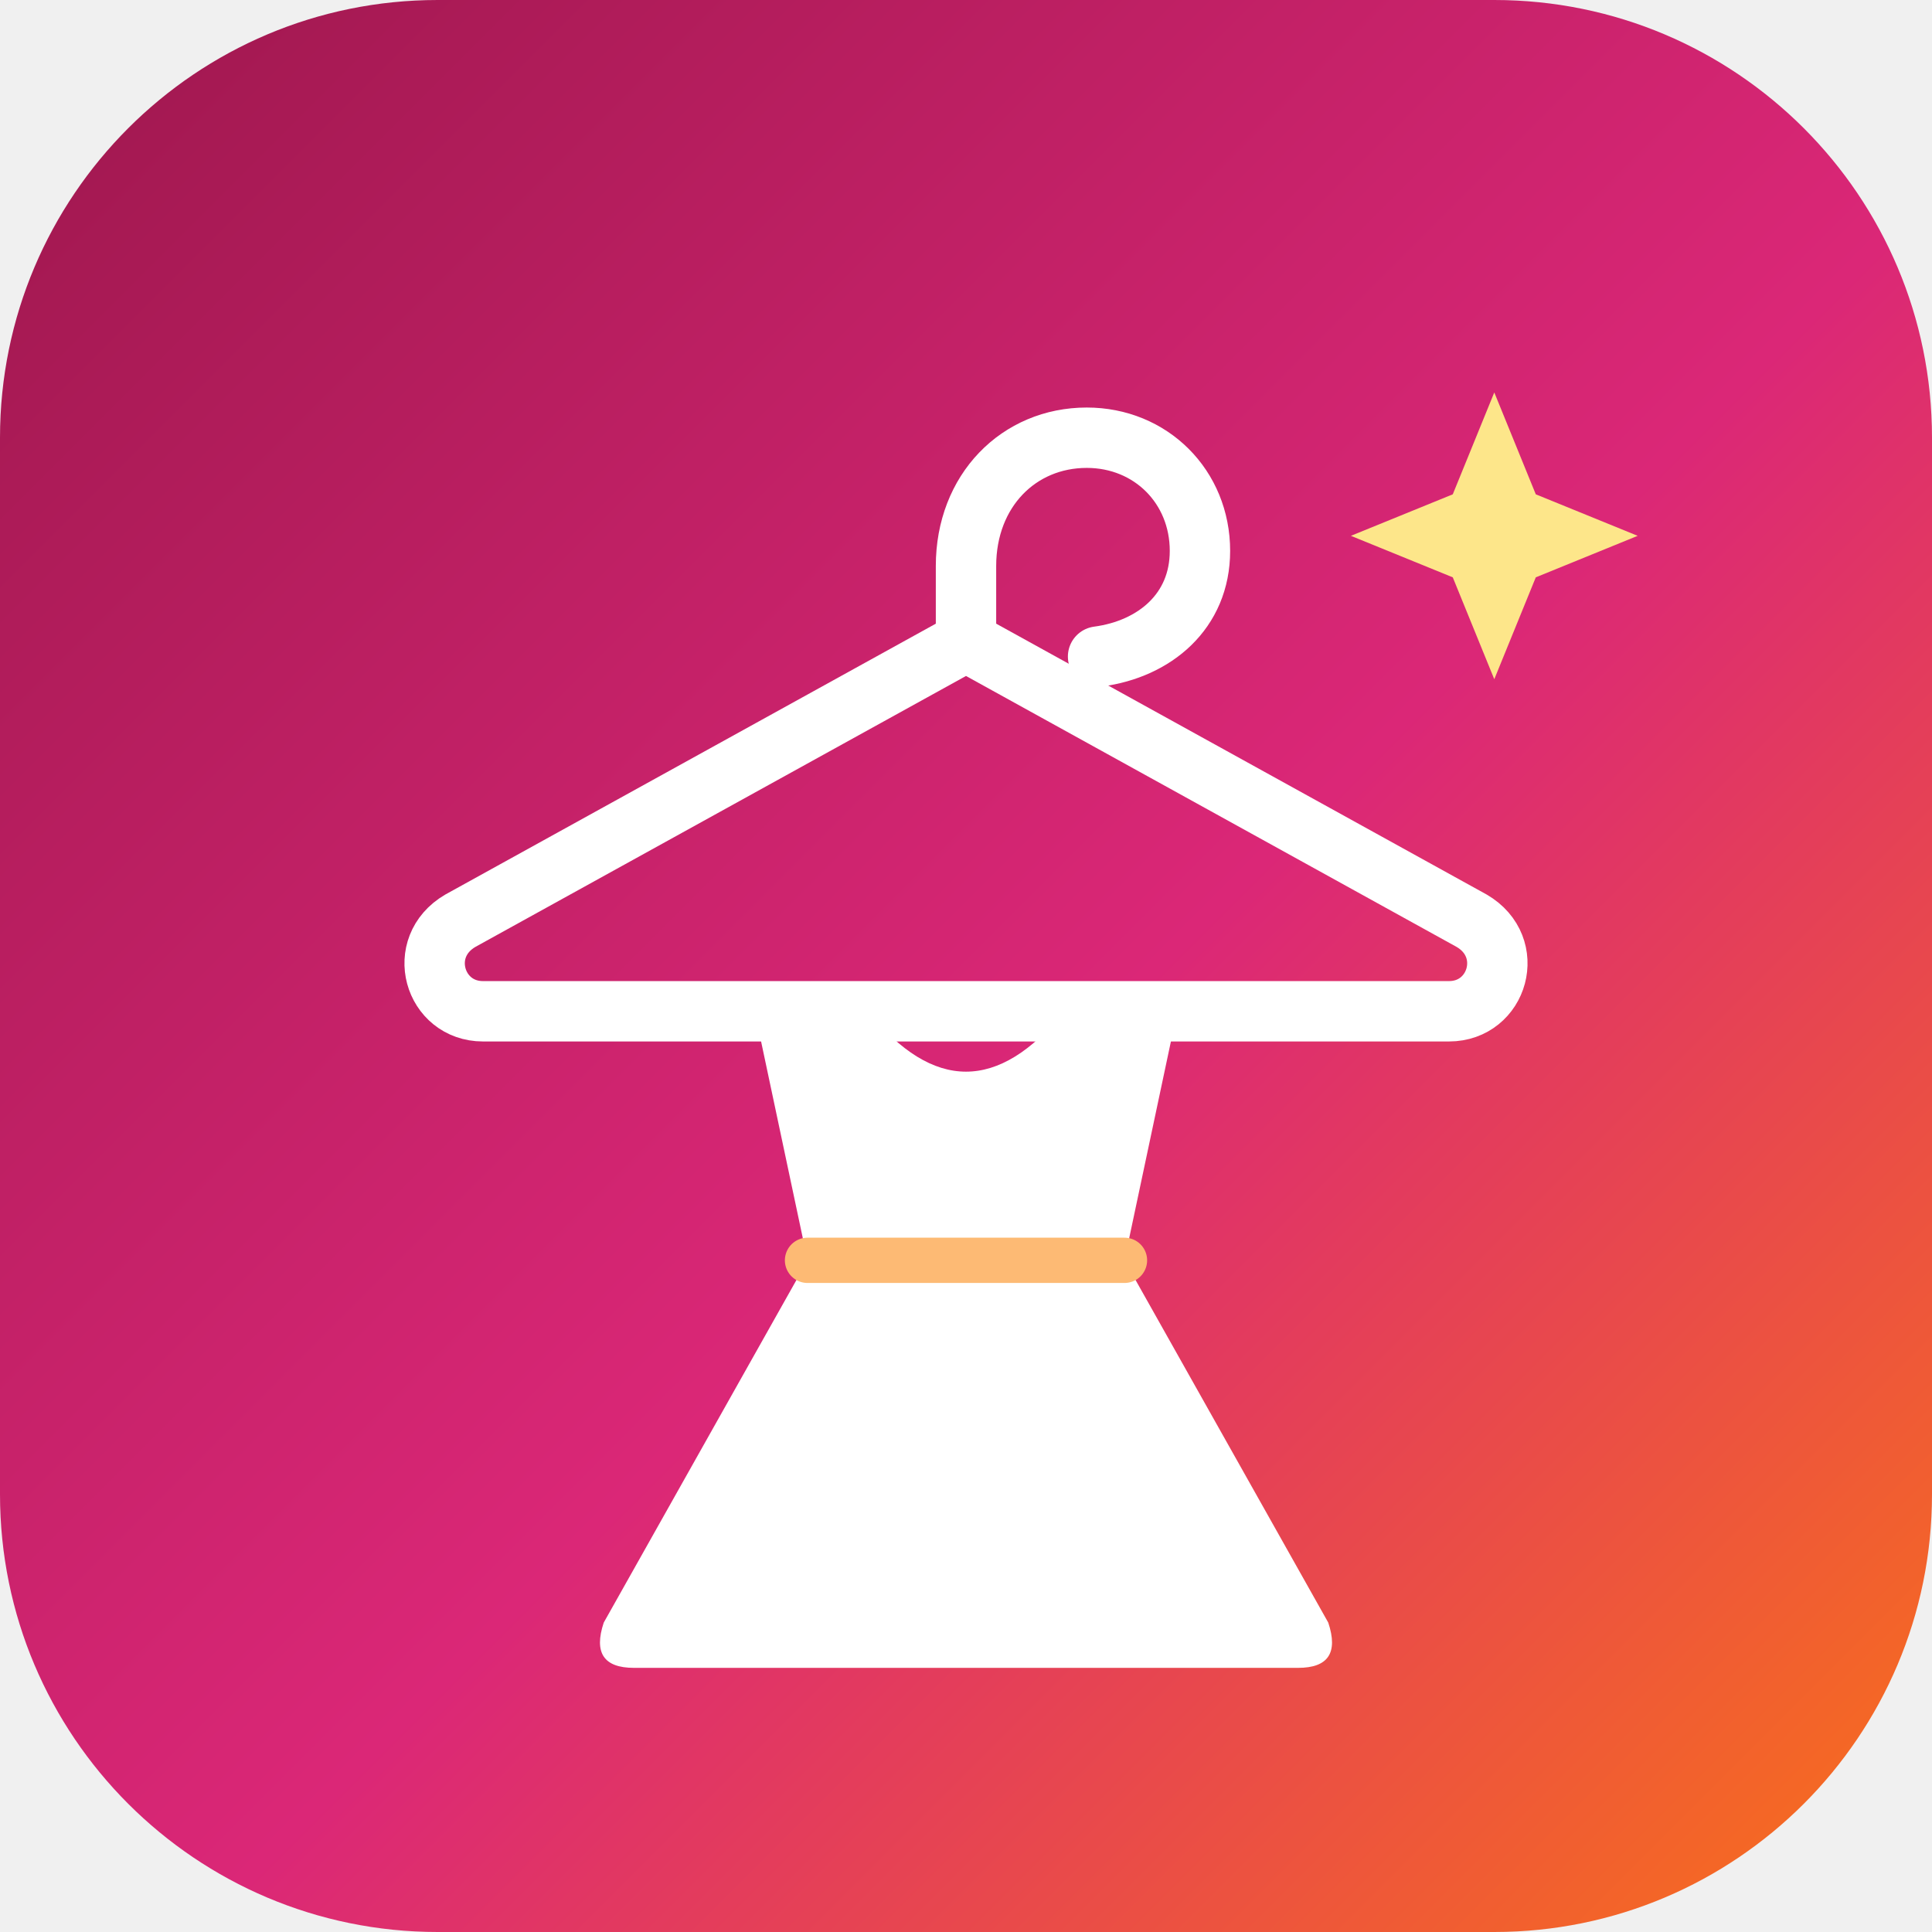
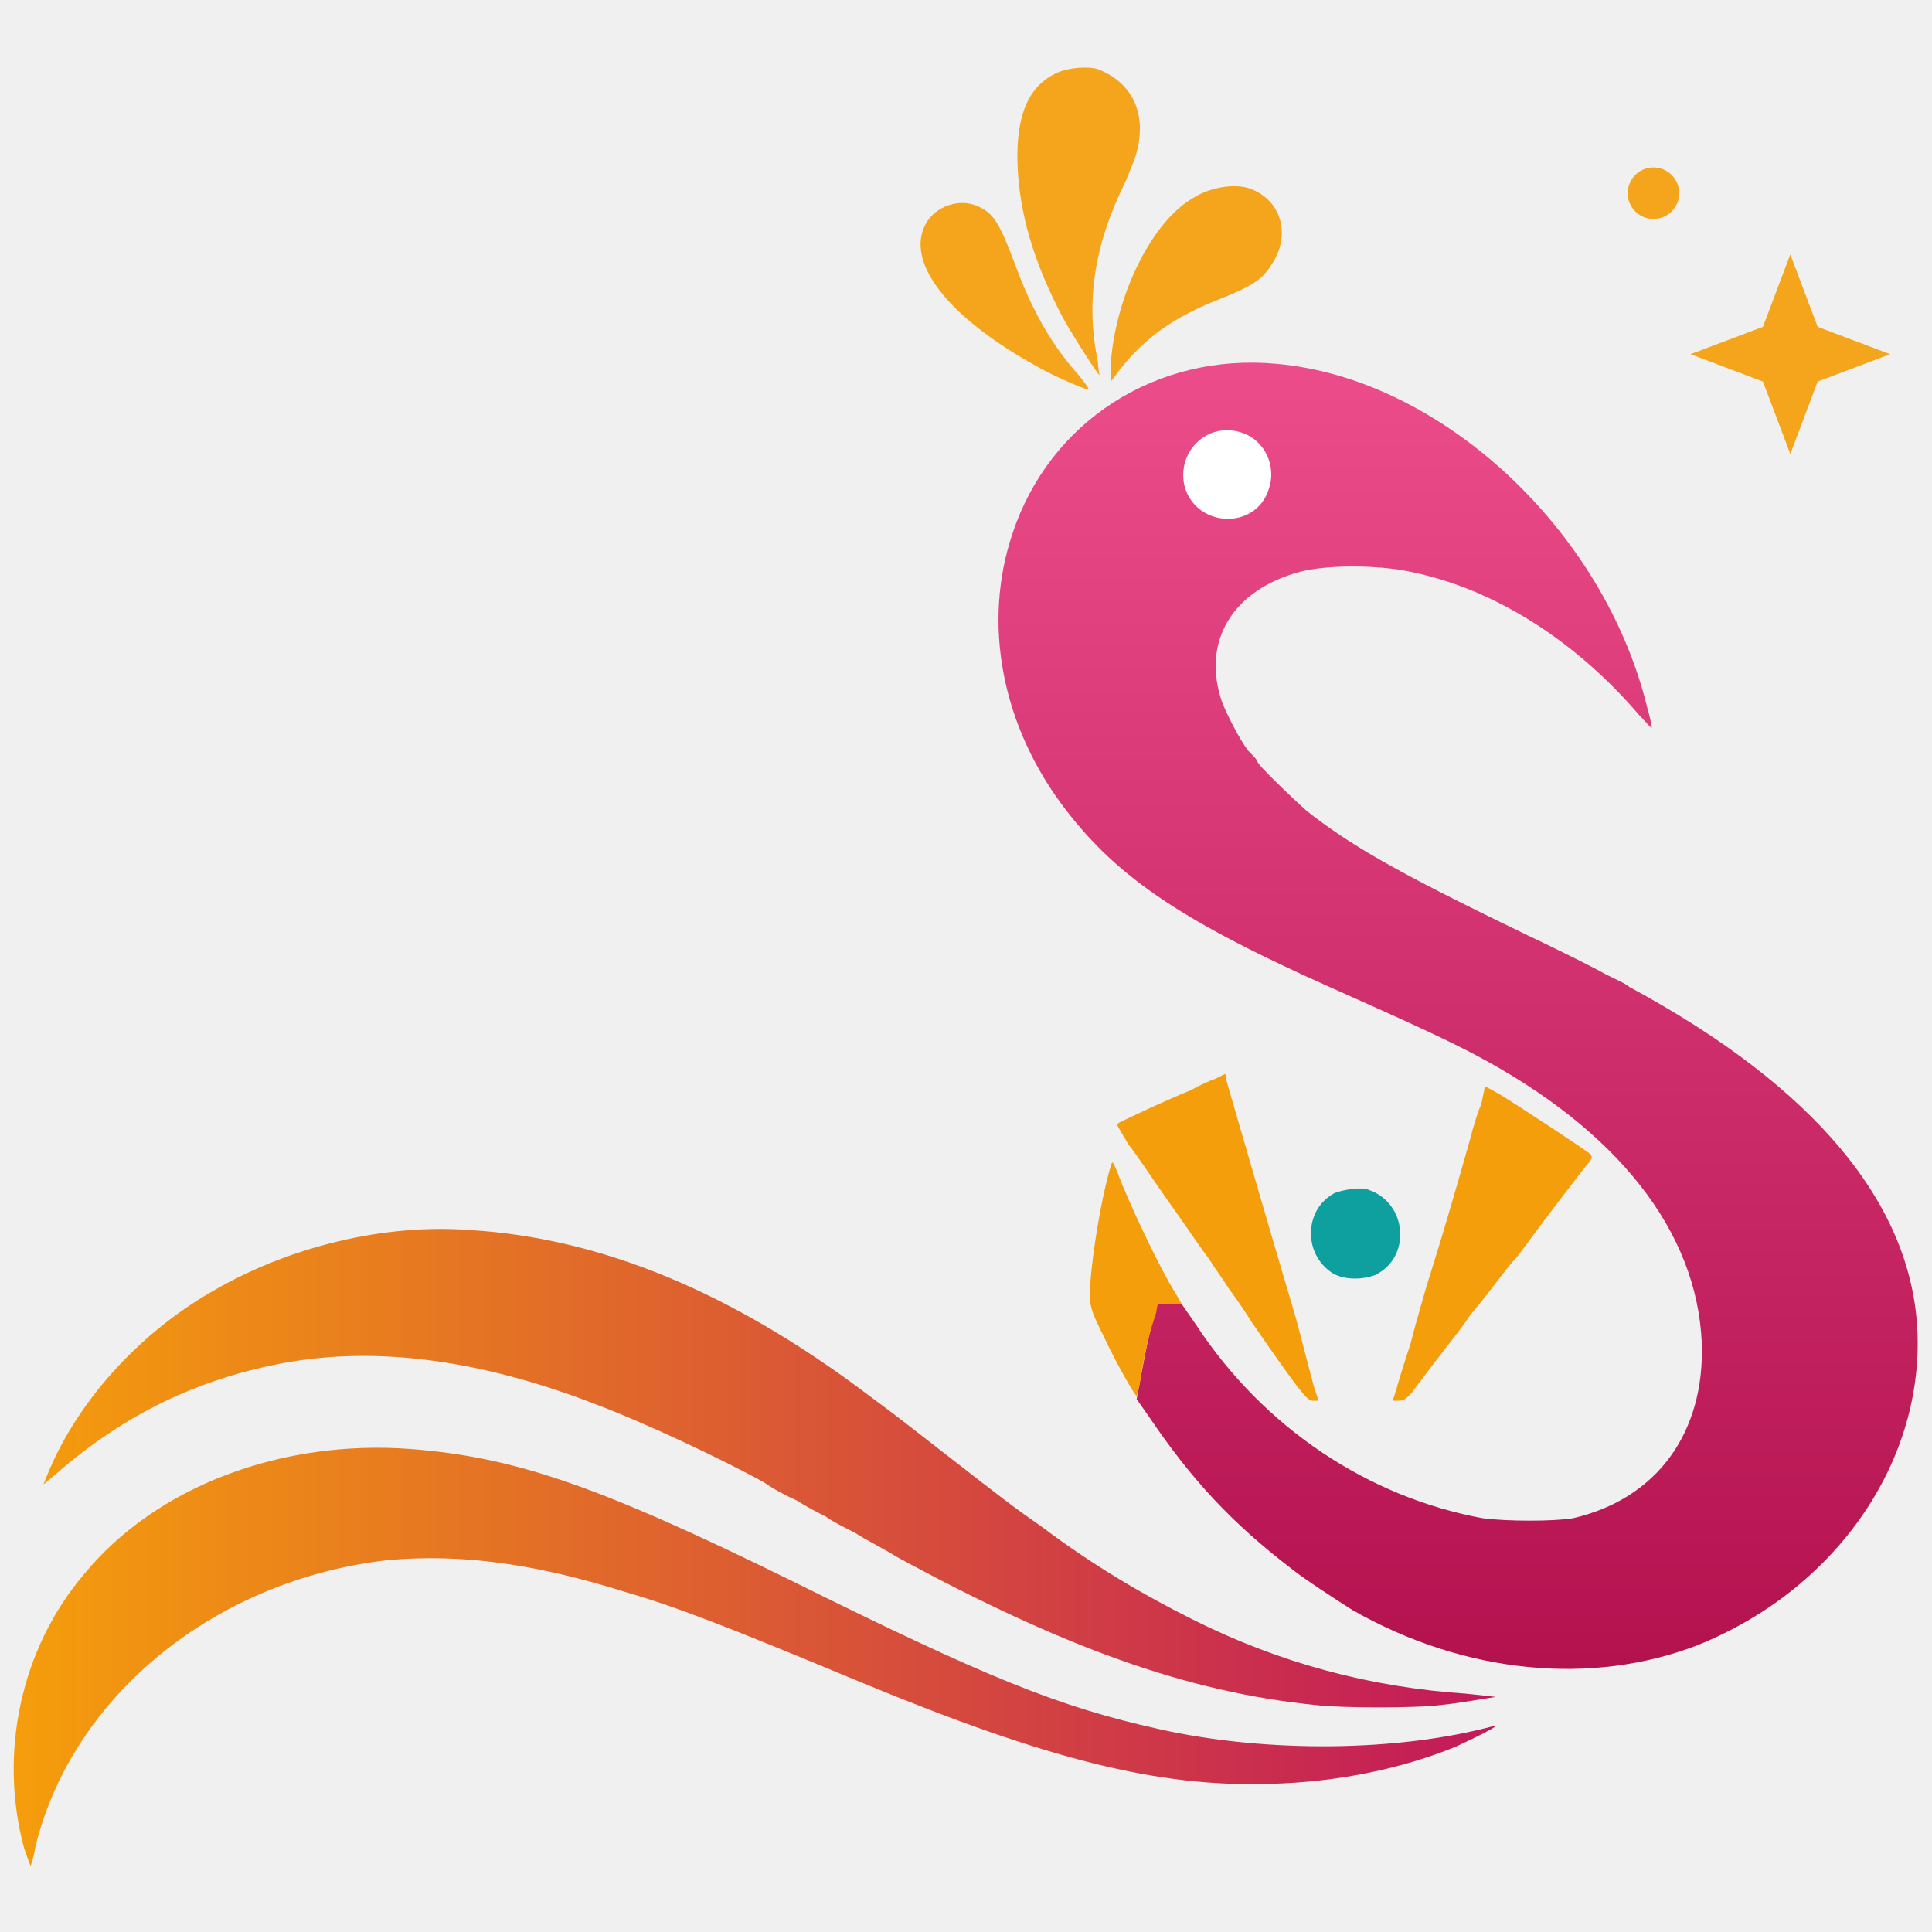
- <svg xmlns="http://www.w3.org/2000/svg" viewBox="0 0 512 512" role="img" aria-label="PottuPaarkalaam">
+ <svg xmlns="http://www.w3.org/2000/svg" viewBox="23 30 1200 1200" role="img" aria-label="PottuPaarkalaam">
  <defs>
-     <linearGradient id="pp-bg" x1="0" y1="0" x2="1" y2="1">
-       <stop offset="0" stop-color="#9d174d" />
-       <stop offset="0.55" stop-color="#db2777" />
-       <stop offset="1" stop-color="#f97316" />
+     <linearGradient id="pp-neck" x1="0" y1="0" x2="0" y2="1">
+       <stop offset="0" stop-color="#EC4C8A" />
+       <stop offset="1" stop-color="#B3124F" />
+     </linearGradient>
+     <linearGradient id="pp-tail" x1="0" y1="0" x2="1" y2="0">
+       <stop offset="0" stop-color="#C2185B" />
+       <stop offset="1" stop-color="#F59E0B" />
    </linearGradient>
  </defs>
-   <rect width="512" height="512" rx="116" fill="url(#pp-bg)" />
-   <path d="M256 170 V150 C256 130 270 116 288 116 C305 116 318 129 318 146 C318 162 306 172 291 174" fill="none" stroke="#fff" stroke-width="16" stroke-linecap="round" />
-   <path d="M256 170 L122 244 C110 251 115 268 128 268 H384 C397 268 402 251 390 244 Z" fill="none" stroke="#fff" stroke-width="16" stroke-linejoin="round" />
-   <path d="M200 268 H230 Q256 300 282 268 H312 L298 334 L352 430 Q356 442 344 442 H168 Q156 442 160 430 L214 334 Z" fill="#fff" />
-   <path d="M214 334 H298" stroke="#fdba74" stroke-width="12" stroke-linecap="round" />
-   <path d="M396 104 L407 131 L434 142 L407 153 L396 180 L385 153 L358 142 L385 131 Z" fill="#fde68a" />
+   <g transform="translate(1254 0) scale(-1 1)">
+     <path fill="url(#pp-tail)" d="M 939 794 C 858 799, 777 832, 691 897 C 672 911, 666 916, 644 933 C 608 961, 603 965, 583 979 C 551 1003, 520 1021, 490 1036 C 436 1063, 380 1078, 320 1082 C 310 1083, 302 1084, 302 1084 C 303 1084, 325 1088, 336 1089 C 351 1091, 398 1091, 414 1089 C 494 1081, 571 1053, 674 997 C 682 992, 694 986, 700 982 C 706 979, 714 975, 718 972 C 722 970, 730 966, 736 962 C 743 959, 752 954, 756 951 C 781 937, 830 914, 859 903 C 933 874, 1001 865, 1062 878 C 1114 889, 1157 911, 1198 947 L 1204 952 1202 947 C 1184 902, 1146 859, 1099 832 C 1051 804, 992 790, 939 794 M 976 930 C 911 935, 859 953, 739 1012 C 618 1072, 574 1090, 511 1104 C 444 1119, 362 1118, 303 1102 C 298 1101, 314 1109, 327 1115 C 359 1128, 399 1137, 443 1138 C 512 1140, 580 1123, 696 1075 C 780 1040, 811 1028, 842 1019 C 899 1001, 945 995, 990 999 C 1097 1011, 1186 1083, 1209 1177 C 1210 1184, 1212 1189, 1212 1189 C 1212 1189, 1214 1184, 1216 1178 C 1232 1119, 1218 1054, 1179 1008 C 1134 953, 1056 924, 976 930" />
+     <path fill="url(#pp-neck)" d="M 438 256 C 336 265, 235 359, 208 469 C 206 476, 205 481, 205 482 C 206 482, 209 478, 213 474 C 255 425, 308 393, 361 384 C 380 381, 407 381, 423 385 C 465 396, 485 428, 472 466 C 468 476, 461 489, 456 496 C 453 499, 450 502, 450 503 C 450 505, 428 526, 419 534 C 392 555, 365 571, 282 611 C 261 621, 239 632, 234 635 C 228 638, 221 641, 219 643 C 104 705, 43 778, 40 858 C 37 940, 92 1018, 177 1052 C 242 1077, 321 1070, 391 1030 C 399 1025, 422 1010, 428 1005 C 466 976, 491 949, 518 909 L 525 899 522 883 C 519 867, 517 857, 514 846 L 512 840 505 840 L 497 840 488 853 C 446 917, 381 960, 310 973 C 295 975, 266 975, 254 973 C 202 961, 172 920, 174 864 C 177 795, 226 732, 315 685 C 332 676, 358 664, 403 644 C 495 603, 536 576, 569 533 C 609 481, 621 417, 602 361 C 579 292, 513 249, 438 256 M 463 297 C 450 300, 441 311, 441 325 C 441 355, 481 364, 494 337 C 504 317, 485 292, 463 297" />
+     <path fill="#F59E0B" d="M 469 702 C 465 716, 435 819, 426 849 C 421 868, 420 872, 415 891 L 412 900 416 900 C 419 900, 424 894, 453 852 C 458 844, 465 834, 468 830 C 471 825, 477 817, 480 812 C 484 807, 494 792, 504 778 C 514 764, 525 747, 530 741 C 534 734, 538 728, 537 728 C 536 727, 506 713, 491 707 C 486 704, 479 701, 476 700 L 470 697 469 702 M 299 710 C 286 718, 245 745, 243 747 C 242 749, 242 749, 244 752 C 246 754, 255 766, 265 779 C 275 792, 285 806, 289 811 C 293 815, 298 822, 302 827 C 305 831, 312 840, 318 847 C 323 855, 333 867, 339 875 C 345 883, 352 892, 354 895 C 358 899, 359 900, 362 900 L 366 900 364 894 C 363 890, 359 877, 355 865 C 352 853, 347 836, 345 829 C 341 816, 335 798, 318 738 C 316 730, 313 720, 311 716 C 310 711, 309 707, 309 706 C 309 704, 308 705, 299 710 M 537 758 C 530 777, 510 819, 501 833 L 497 840 504 840 L 512 840 513 846 C 517 857, 519 867, 522 882 C 523 891, 525 898, 525 897 C 526 897, 537 878, 545 861 C 552 847, 553 844, 554 838 C 555 824, 548 777, 541 754 C 540 751, 540 751, 537 758" />
+     <path fill="#0E9F9F" d="M 381 769 C 357 777, 354 811, 377 822 C 385 825, 396 825, 403 821 C 422 809, 421 781, 402 771 C 397 769, 385 767, 381 769" />
+     <path fill="#F4A51C" d="M 549 73 C 526 82, 518 103, 526 128 C 528 133, 531 141, 533 145 C 551 182, 557 217, 549 255 C 549 259, 548 263, 548 263 C 549 263, 565 238, 571 227 C 589 193, 598 162, 599 132 C 600 101, 592 83, 574 75 C 567 72, 555 71, 549 73 M 455 147 C 435 154, 429 176, 441 194 C 447 204, 454 208, 474 216 C 502 227, 520 240, 535 259 L 541 267 541 255 C 538 214, 516 168, 490 153 C 479 146, 464 144, 455 147 M 624 158 C 614 162, 610 169, 601 193 C 590 223, 578 244, 561 263 C 557 268, 554 272, 555 272 C 557 272, 578 263, 588 257 C 642 227, 669 193, 656 169 C 650 158, 635 153, 624 158" />
+     <path fill="#FFFFFF" d="M 459 299 C 445 304, 438 320, 443 334 C 451 359, 487 358, 495 333 C 501 311, 481 291, 459 299" />
+   </g>
+   <path fill="#F4A51C" d="M1135 188L1152 233L1197 250L1152 267L1135 312L1118 267L1073 250L1118 233Z" />
+   <circle cx="1050" cy="150" r="16" fill="#F4A51C" />
</svg>
